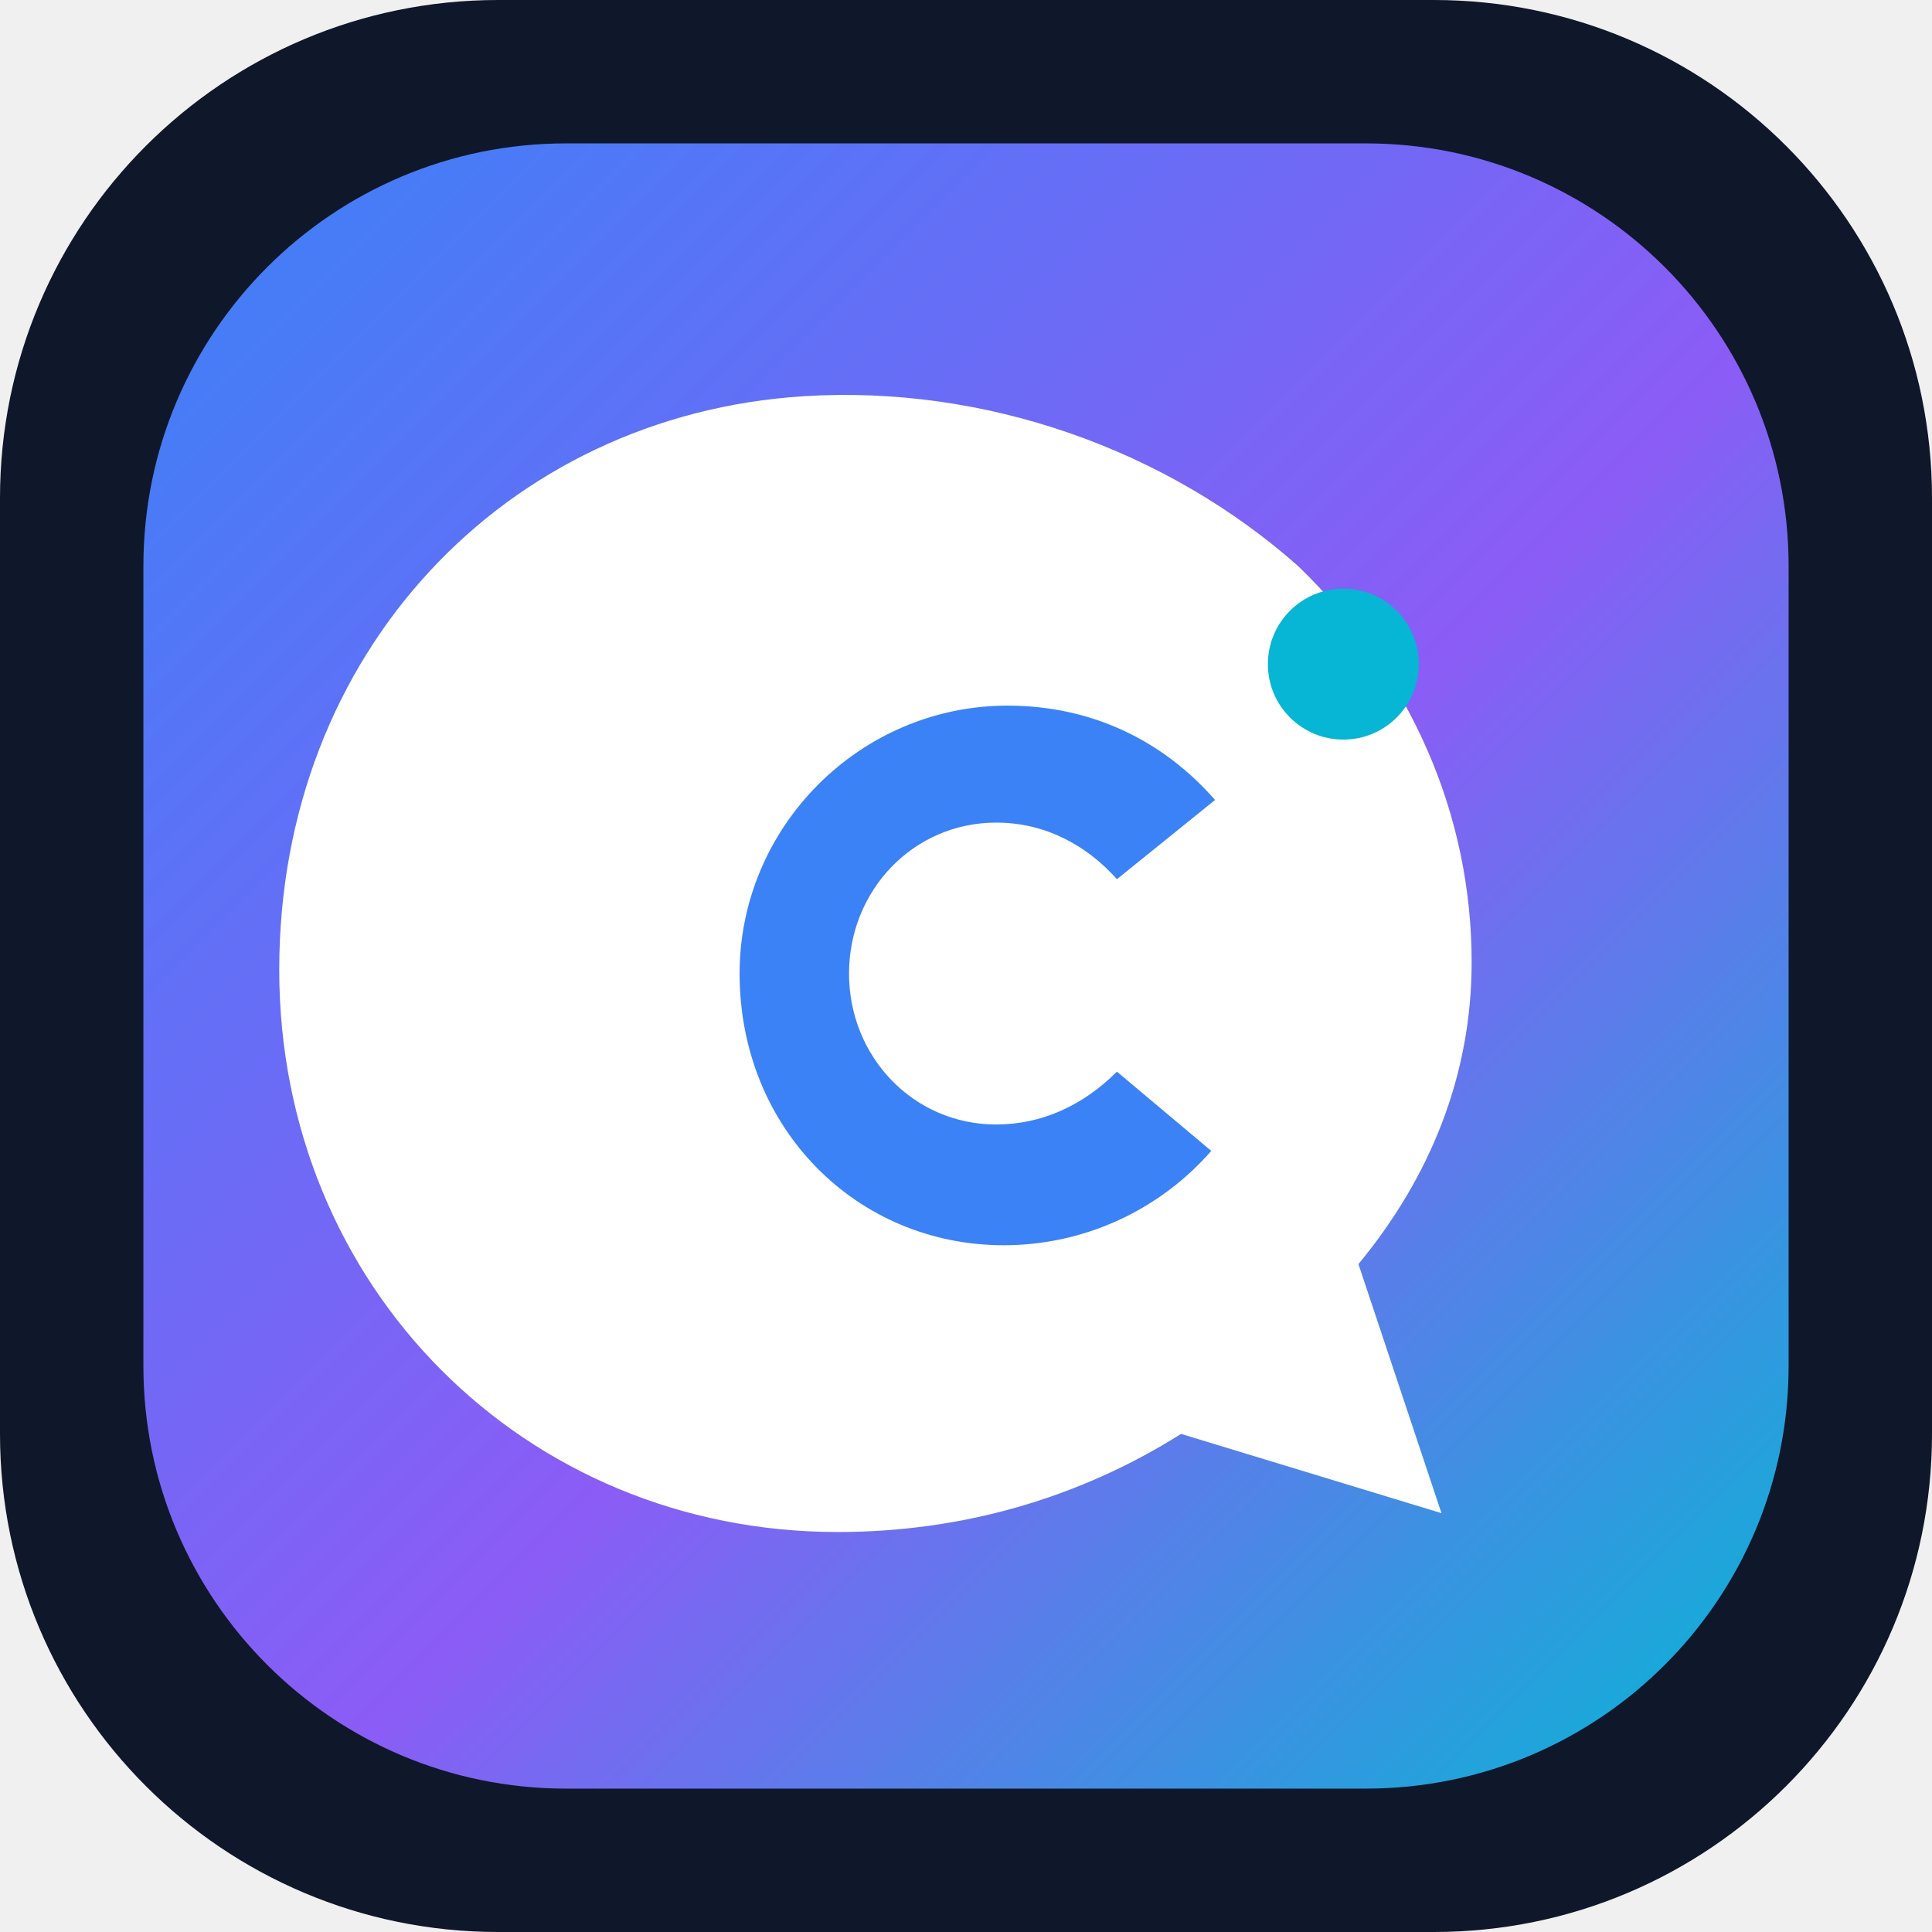
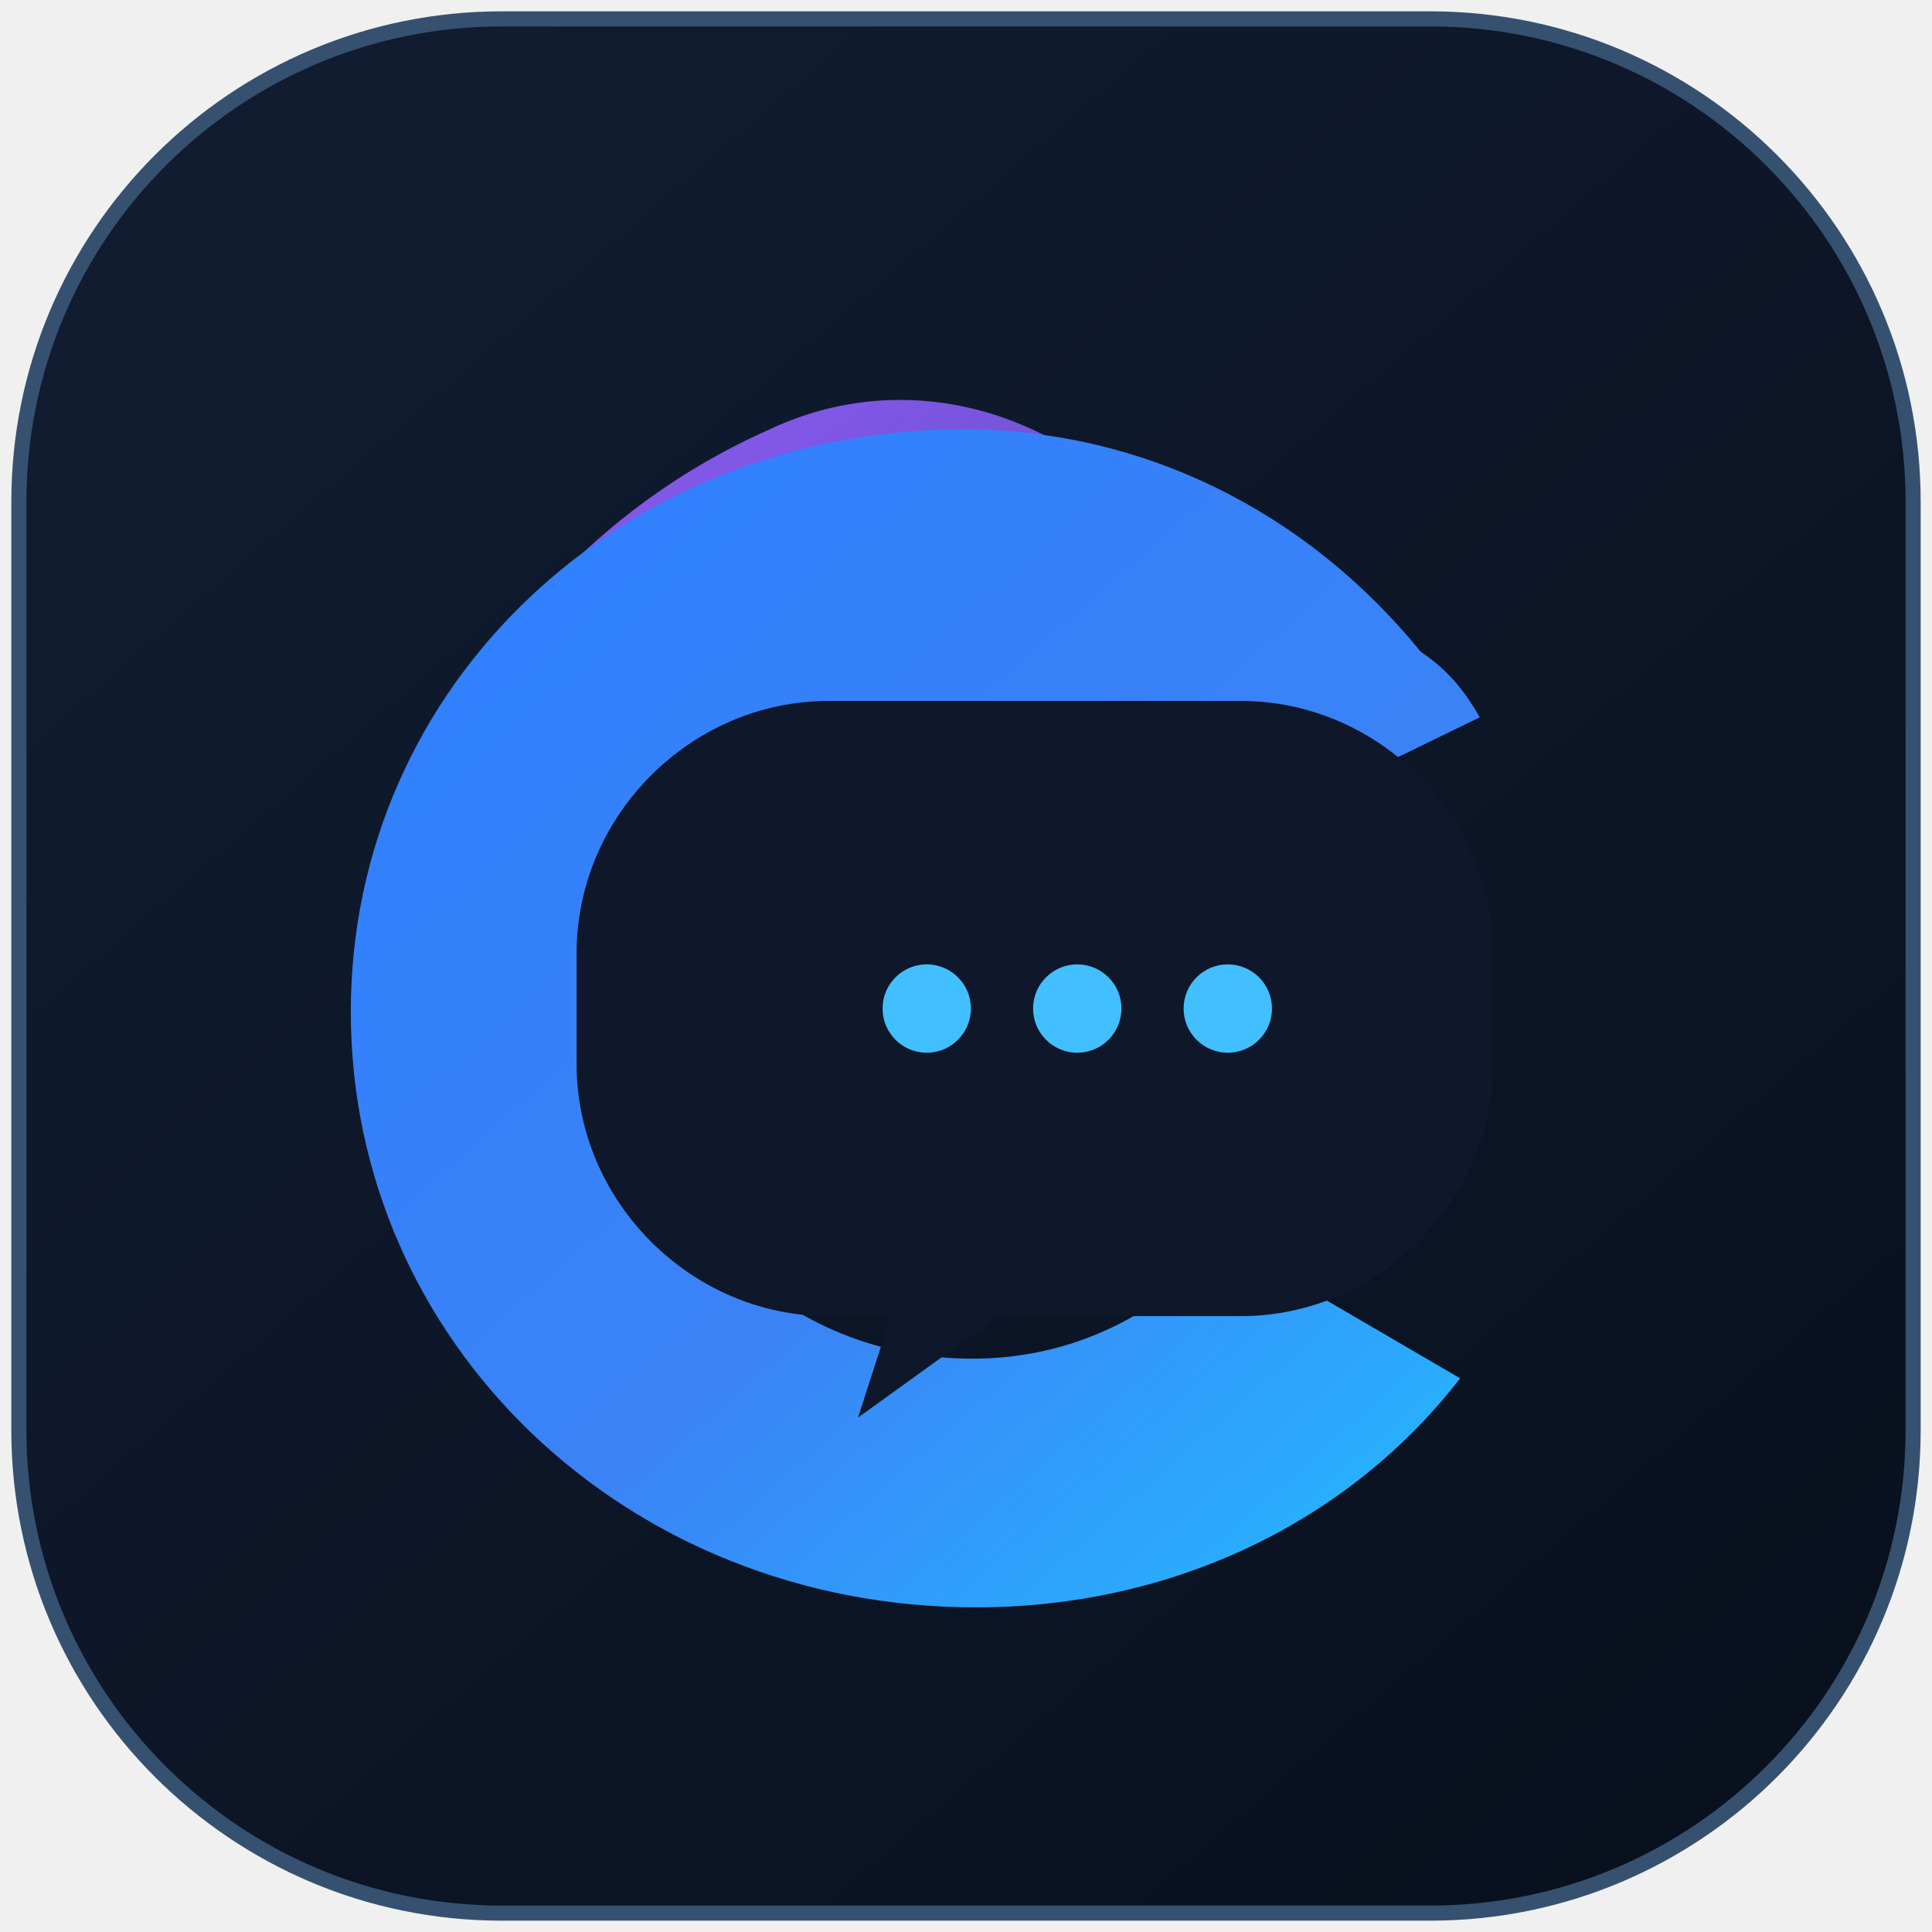
- <svg xmlns="http://www.w3.org/2000/svg" viewBox="0 0 512 512" role="img" aria-labelledby="title">
+ <svg xmlns="http://www.w3.org/2000/svg" viewBox="0 0 512 512" role="img" aria-labelledby="title desc">
  <defs>
-     <linearGradient id="g" x1="0" y1="0" x2="1" y2="1">
-       <stop offset="0" stop-color="#3B82F6" />
-       <stop offset="0.55" stop-color="#8B5CF6" />
-       <stop offset="1" stop-color="#06B6D4" />
+     <linearGradient id="bg" x1="70" y1="40" x2="450" y2="480" gradientUnits="userSpaceOnUse">
+       <stop offset="0" stop-color="#111C31" />
+       <stop offset="1" stop-color="#09111F" />
    </linearGradient>
  </defs>
-   <rect width="512" height="512" rx="132" fill="#0F172A" />
-   <rect x="38" y="38" width="436" height="436" rx="112" fill="url(#g)" />
-   <path d="M344 150c-35-31-83-48-131-45-79 5-139 68-139 152 0 84 65 149 148 149 33 0 64-9 91-26l69 21-22-66c19-23 30-50 30-80 0-39-16-76-46-105Z" fill="#fff" />
-   <path d="M196 258c0-39 32-71 71-71 22 0 41 9 55 25l-26 21c-8-9-19-15-32-15-22 0-39 18-39 40s17 40 39 40c12 0 23-5 32-14l25 21c-14 16-34 25-55 25-39 0-70-31-70-72Z" fill="#3B82F6" />
-   <circle cx="356" cy="176" r="20" fill="#06B6D4" />
+   <rect x="5" y="5" width="502" height="502" rx="128" fill="url(#bg)" stroke="#36516F" stroke-width="4" />
+   <svg x="34" y="34" width="444" height="444" viewBox="0 0 512 512">
+     <defs>
+       <linearGradient id="main" x1="120" y1="80" x2="420" y2="420" gradientUnits="userSpaceOnUse">
+         <stop offset="0" stop-color="#2F80FF" />
+         <stop offset="0.58" stop-color="#3B82F6" />
+         <stop offset="1" stop-color="#25B8FF" />
+       </linearGradient>
+       <linearGradient id="back" x1="130" y1="150" x2="310" y2="390" gradientUnits="userSpaceOnUse">
+         <stop offset="0" stop-color="#8B5CF6" stop-opacity=".92" />
+         <stop offset="1" stop-color="#5B67F1" stop-opacity=".55" />
+       </linearGradient>
+     </defs>
+     <path d="M196 92c-70 31-118 99-118 175 0 93 64 165 151 178 30 5 61 2 89-8-31 3-60-2-85-13-56-25-91-80-91-144 0-84 57-151 135-164 10-2 21-3 31-2-33-32-76-39-112-22Z" fill="url(#back)" />
+     <path d="M395 160c-35-43-85-68-140-68-104 0-187 78-187 178 0 101 84 182 191 182 60 0 114-26 148-70l-72-42c-20 23-47 36-77 36-57 0-101-43-101-98s44-99 101-99c31 0 59 14 79 38l76-37c-4-7-9-14-18-20Z" fill="url(#main)" />
+     <path d="M214 175h126c42 0 77 35 77 77v34c0 42-35 77-77 77h-74l-43 31 10-31h-19c-42 0-77-35-77-77v-34c0-42 35-77 77-77Z" fill="#0F172A" />
+     <circle cx="244" cy="269" r="13.5" fill="#42BFFF" />
+     <circle cx="290" cy="269" r="13.5" fill="#42BFFF" />
+     <circle cx="336" cy="269" r="13.5" fill="#42BFFF" />
+   </svg>
</svg>
